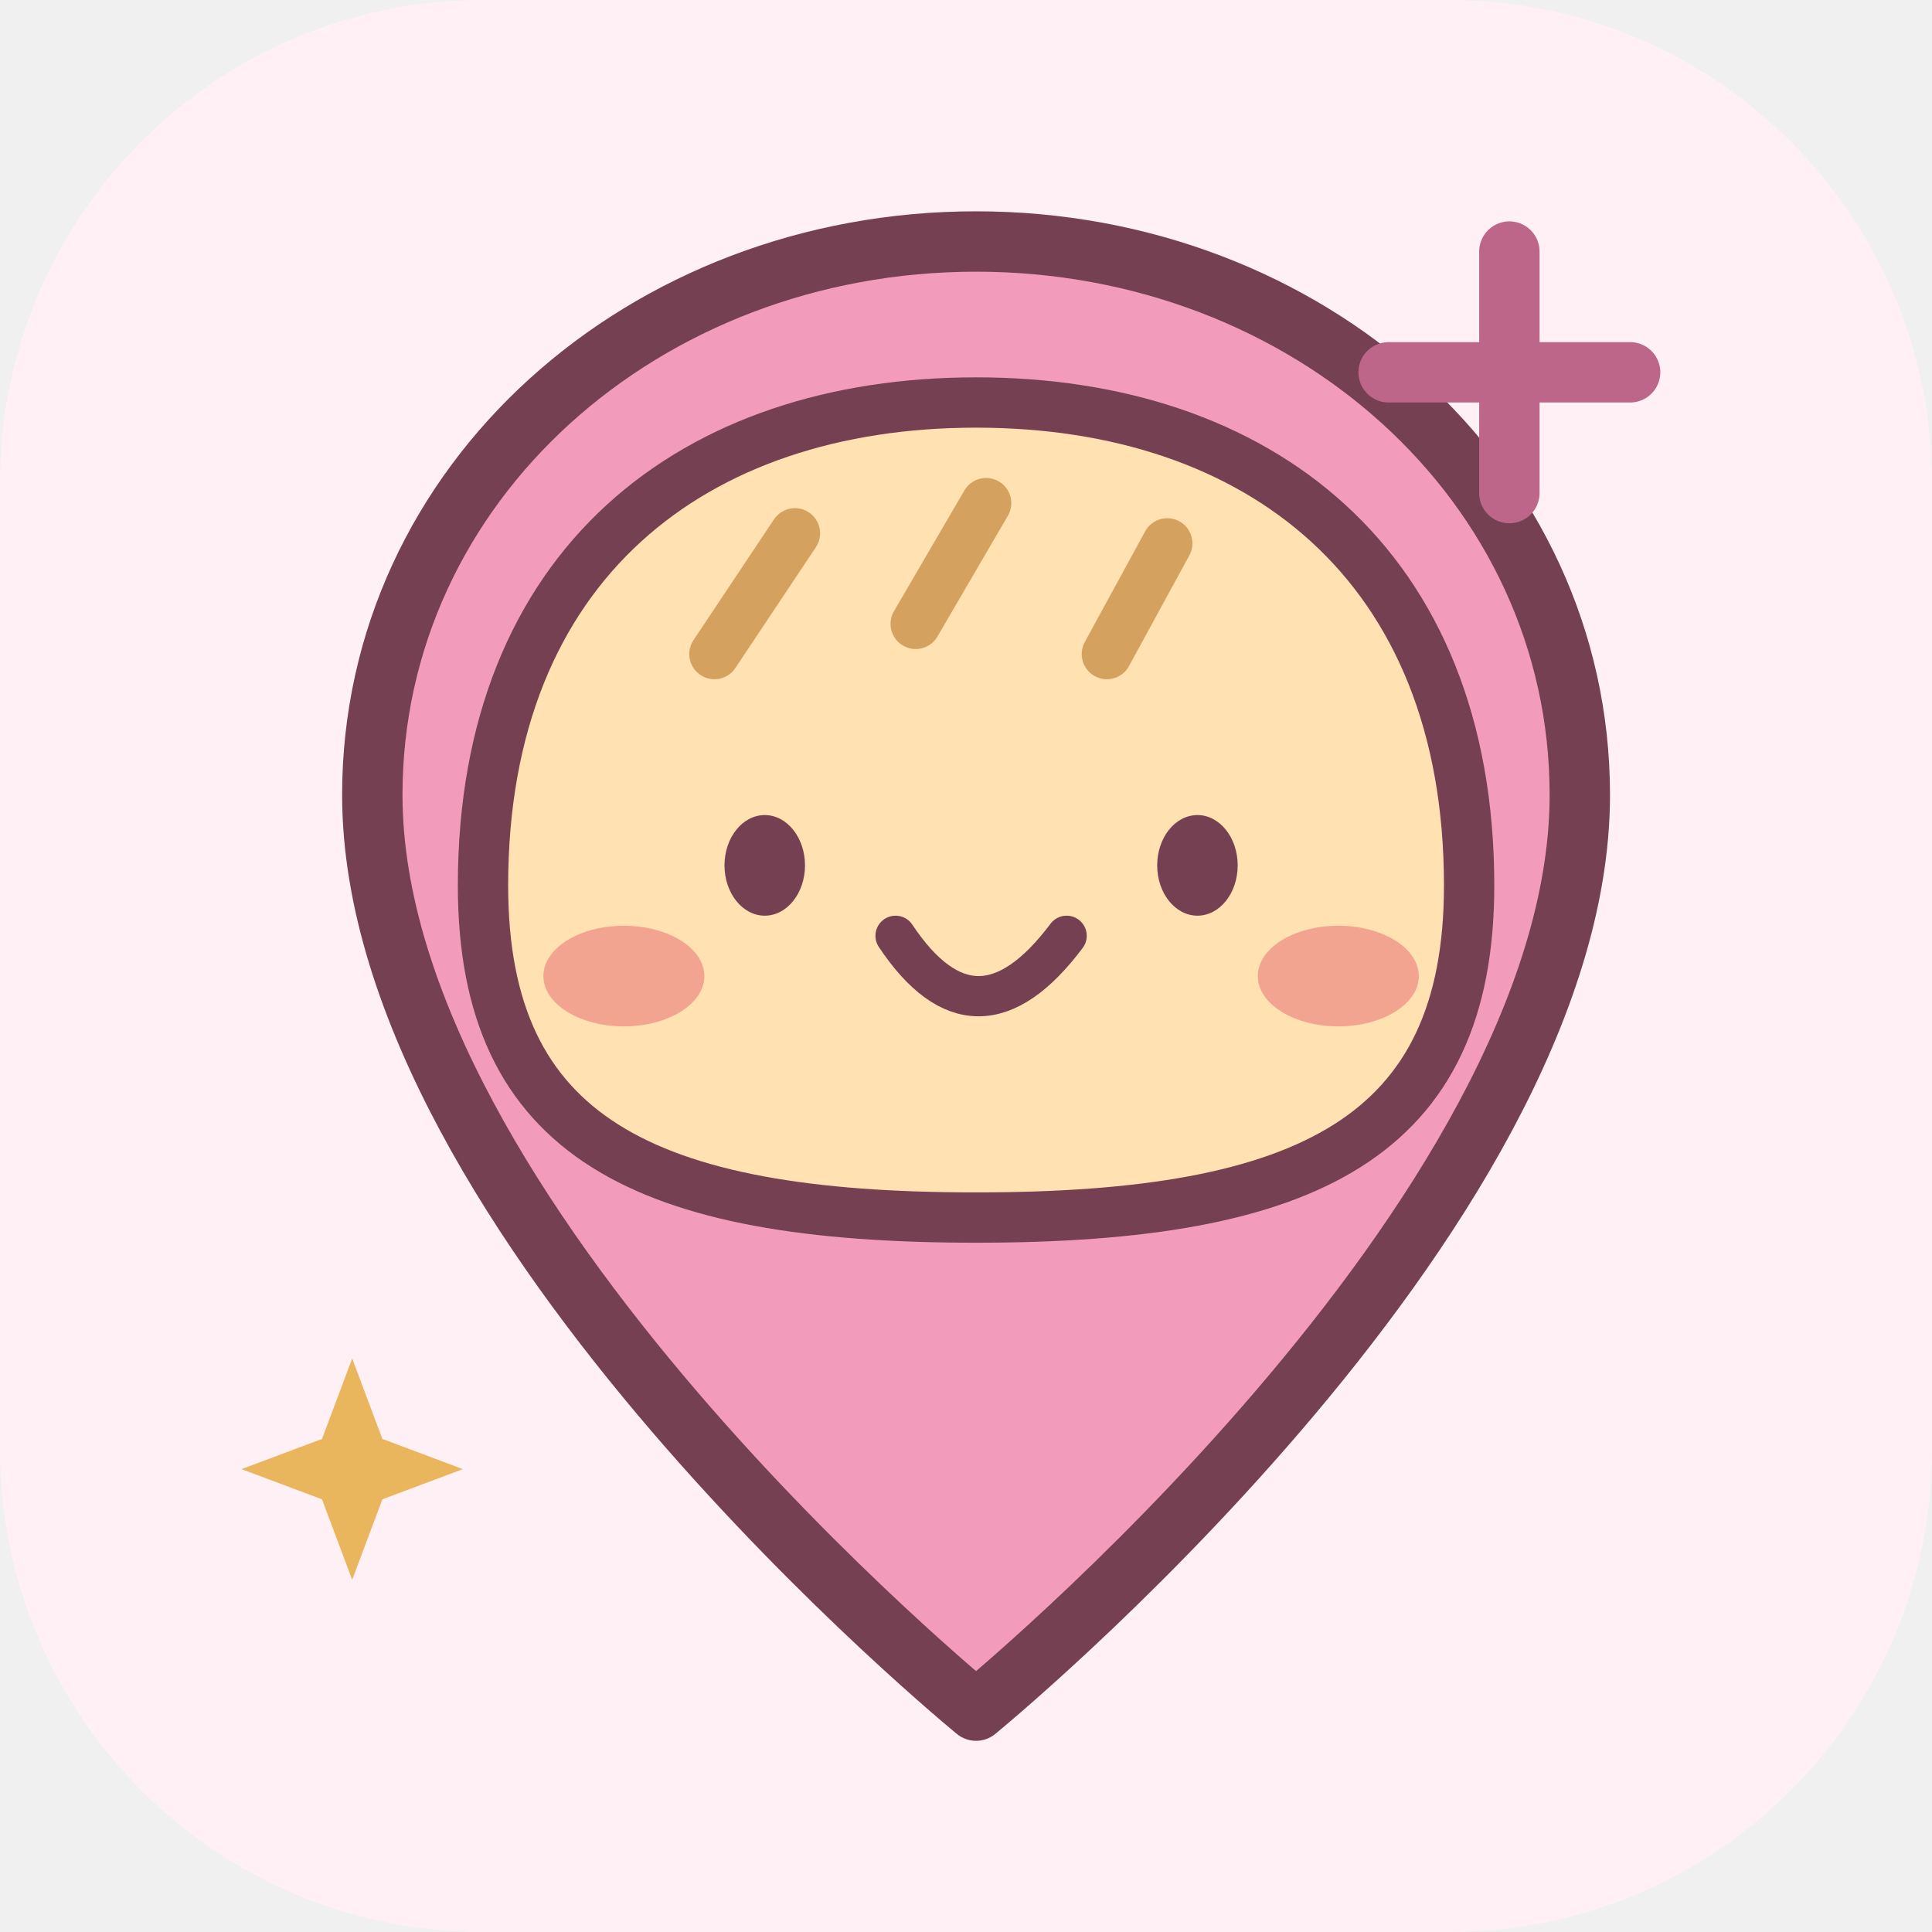
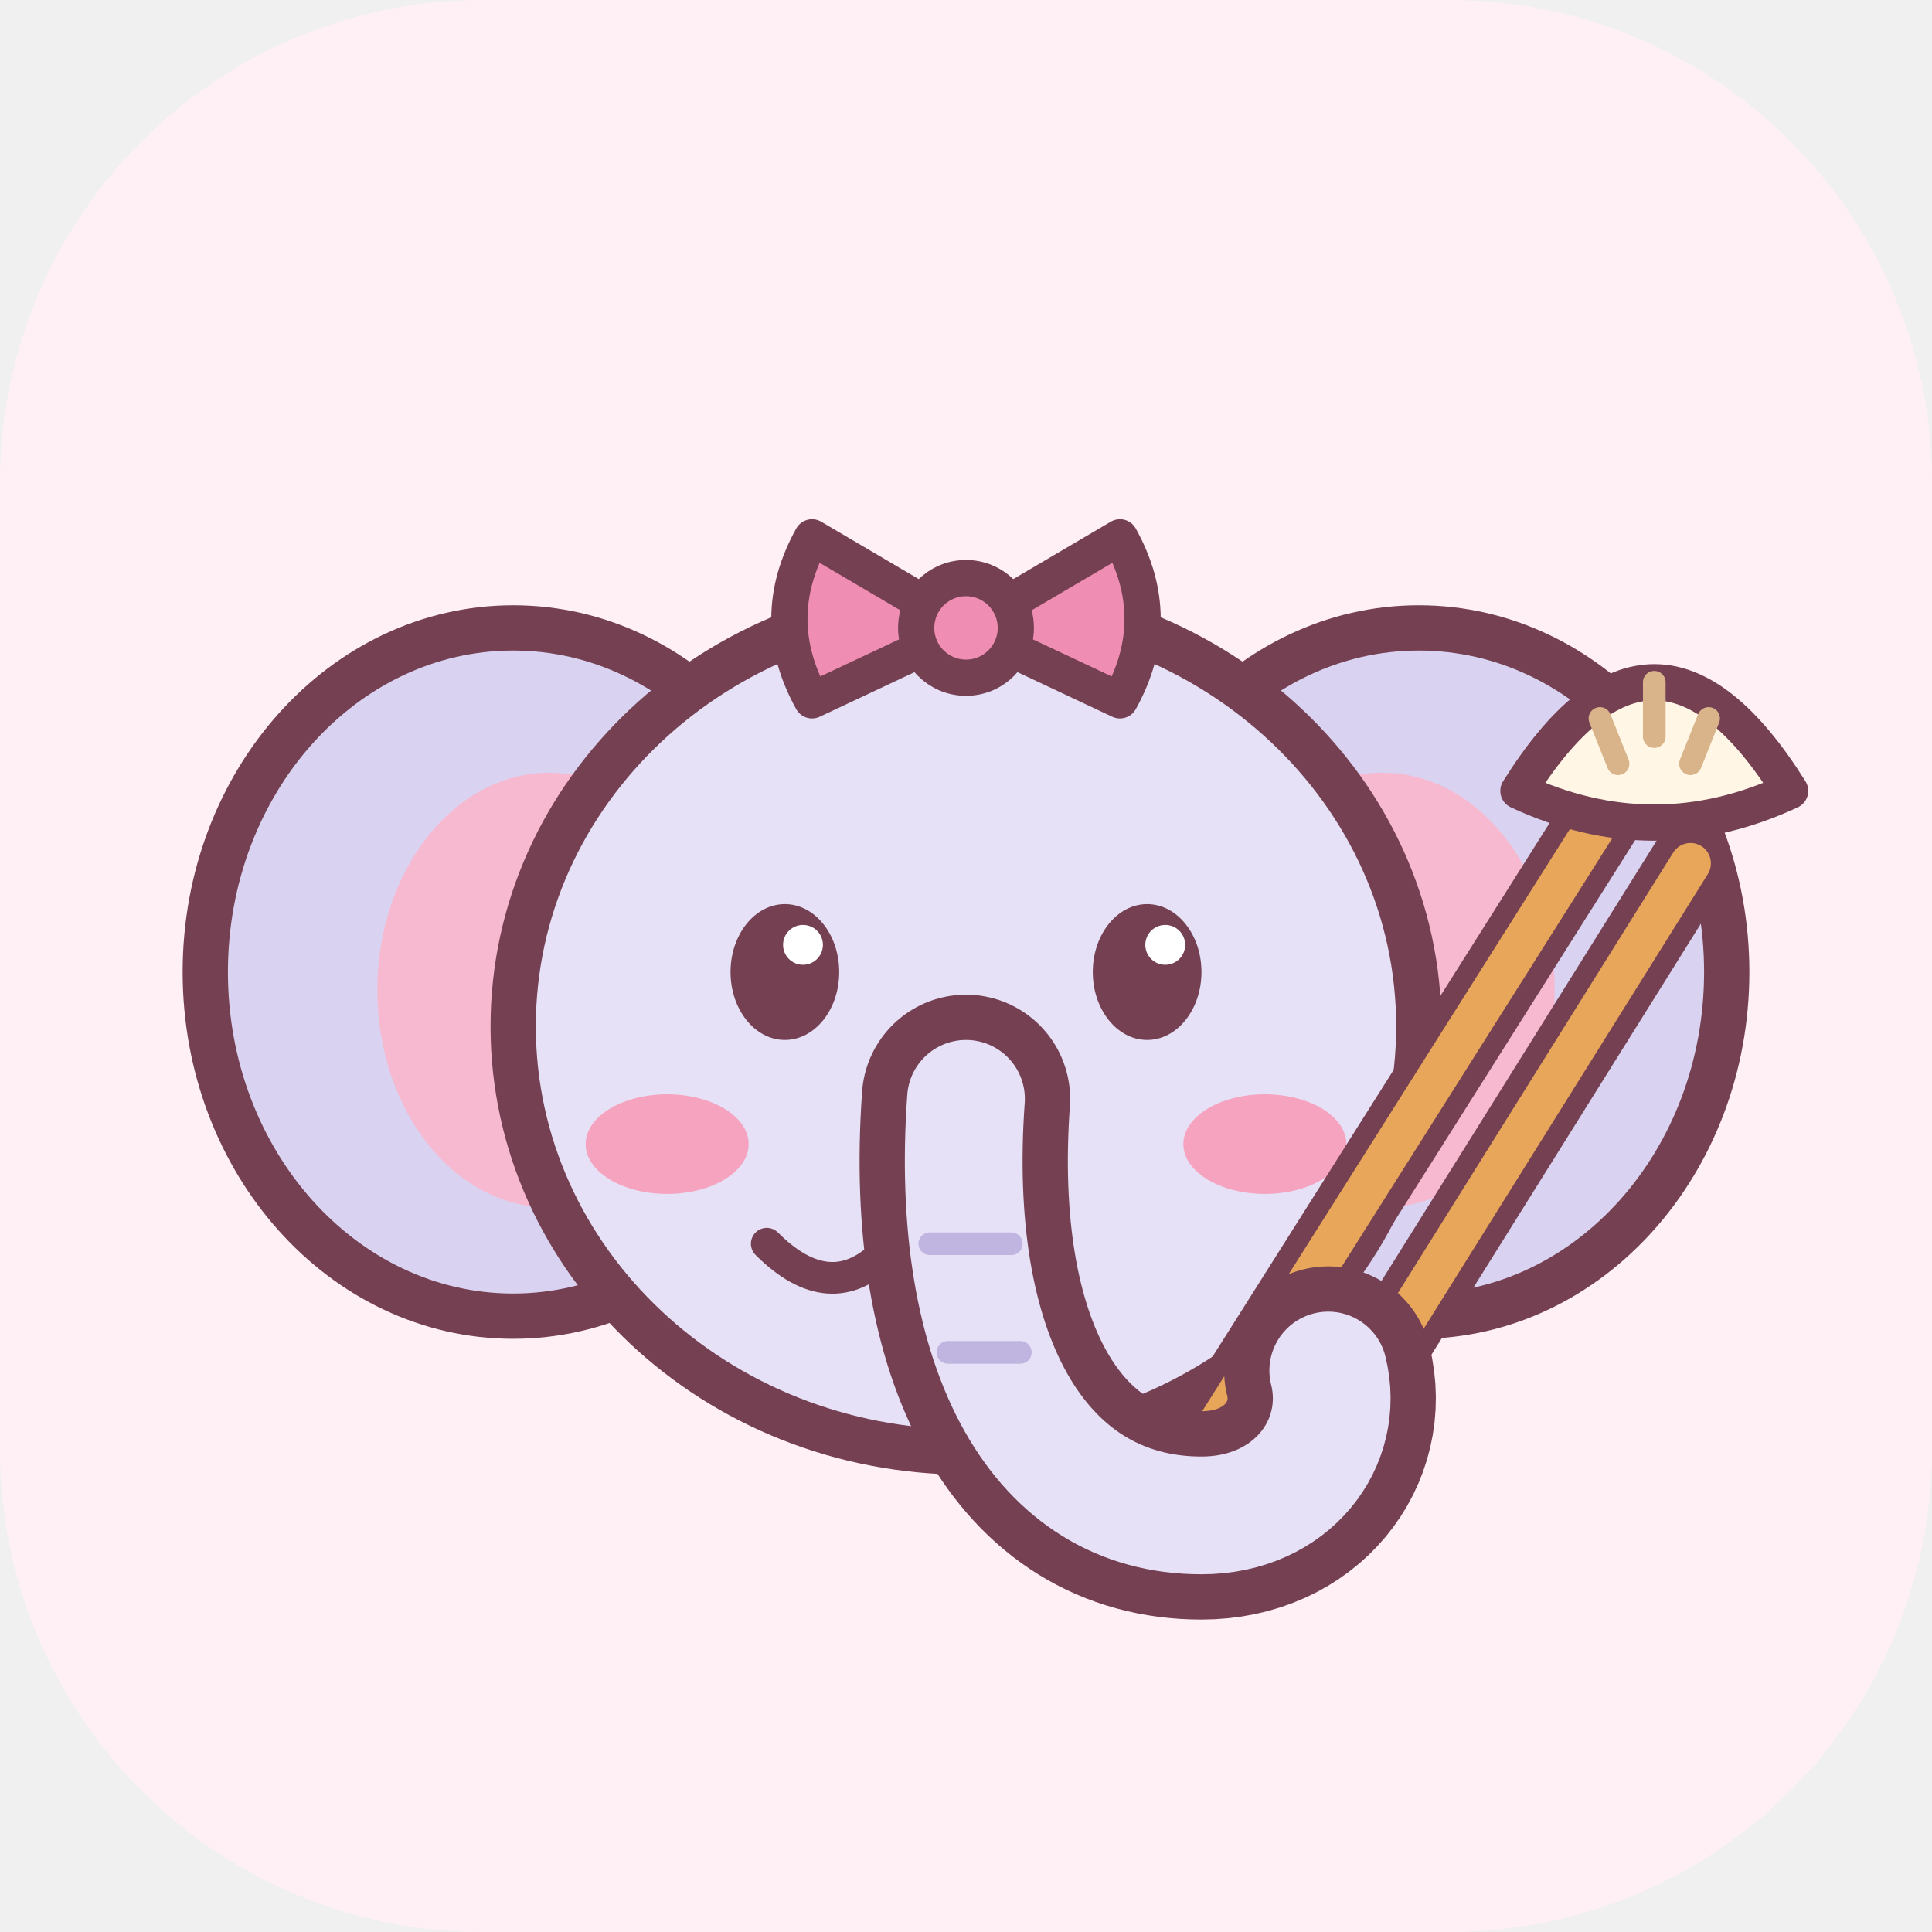
<svg xmlns="http://www.w3.org/2000/svg" viewBox="0 0 192 192">
  <rect width="192" height="192" rx="48" fill="#fff0f5" />
-   <path d="M97 24c-33 0-60 24-60 55 0 42 60 91 60 91s60-49 60-91c0-31-27-55-60-55Z" fill="#f29bbb" stroke="#754052" stroke-width="6" stroke-linejoin="round" />
-   <path d="M48 88c0-32 21-48 49-48s49 16 49 48c0 25-16 33-49 33S48 113 48 88Z" fill="#ffe1b2" stroke="#754052" stroke-width="5" />
-   <path d="m79 53-8 12m27-15-7 12m25-8-6 11" stroke="#d5a15e" stroke-width="5" stroke-linecap="round" />
-   <ellipse cx="76" cy="86" rx="4" ry="5" fill="#754052" />
-   <ellipse cx="119" cy="86" rx="4" ry="5" fill="#754052" />
-   <path d="M89 93q8 12 17 0" stroke="#754052" stroke-width="4" stroke-linecap="round" fill="none" />
-   <ellipse cx="62" cy="97" rx="8" ry="5" fill="#f3a491" />
-   <ellipse cx="133" cy="97" rx="8" ry="5" fill="#f3a491" />
-   <path d="M150 25v24m-12-12h24" stroke="#bd6689" stroke-width="6" stroke-linecap="round" />
-   <path d="m35 135 3 8 8 3-8 3-3 8-3-8-8-3 8-3Z" fill="#e9b65d" />
+   <g transform="translate(9.6 12) scale(.9)">
+     <ellipse cx="46" cy="94" rx="34" ry="38" fill="#d9d2f0" stroke="#754052" stroke-width="5" />
+     <ellipse cx="50" cy="96" rx="19" ry="24" fill="#f7b9cf" />
+     <ellipse cx="146" cy="94" rx="34" ry="38" fill="#d9d2f0" stroke="#754052" stroke-width="5" />
+     <ellipse cx="142" cy="96" rx="19" ry="24" fill="#f7b9cf" />
+     <ellipse cx="96" cy="100" rx="50" ry="47" fill="#e6e1f7" stroke="#754052" stroke-width="5" />
+     <path d="M96 56 l-17 -10 q-5 9 0 18 Z M96 56 l17 -10 q5 9 0 18 Z" fill="#f08db2" stroke="#754052" stroke-width="4" stroke-linejoin="round" />
+     <circle cx="96" cy="56" r="5.5" fill="#f08db2" stroke="#754052" stroke-width="4" />
+     <ellipse cx="76" cy="94" rx="6" ry="7.5" fill="#754052" />
+     <ellipse cx="116" cy="94" rx="6" ry="7.5" fill="#754052" />
+     <circle cx="78" cy="91" r="2.2" fill="#fff" />
+     <circle cx="118" cy="91" r="2.2" fill="#fff" />
+     <ellipse cx="63" cy="113" rx="9" ry="5.5" fill="#f5a3bf" />
+     <ellipse cx="129" cy="113" rx="9" ry="5.5" fill="#f5a3bf" />
+     <path d="M74 124 q7 7 13 1" stroke="#754052" stroke-width="3.5" fill="none" stroke-linecap="round" />
+     <path d="M120 150 L168 74" stroke="#754052" stroke-width="9" stroke-linecap="round" />
+     <path d="M120 150 L168 74" stroke="#e7a65a" stroke-width="4.5" stroke-linecap="round" />
+     <path d="M131 154 L176 82" stroke="#754052" stroke-width="9" stroke-linecap="round" />
+     <path d="M131 154 L176 82" stroke="#e7a65a" stroke-width="4.5" stroke-linecap="round" />
+     <path d="M157 74 q15 -24 30 0 q-15 7 -30 0 Z" fill="#fff6e6" stroke="#754052" stroke-width="4" stroke-linejoin="round" />
+     <path d="M166 66 l2 5 M172 62 v6 M178 66 l-2 5" stroke="#d9b48a" stroke-width="2.5" stroke-linecap="round" />
+     <path d="M96 108 C94 136 104 154 122 154 C132 154 138 146 136 138" stroke="#754052" stroke-width="23" fill="none" stroke-linecap="round" />
+     <path d="M96 108 C94 136 104 154 122 154 C132 154 138 146 136 138" stroke="#e6e1f7" stroke-width="13" fill="none" stroke-linecap="round" />
+     <path d="M101 124 h-9 M102 136 h-8" stroke="#bfb5e0" stroke-width="2.5" stroke-linecap="round" />
+   </g>
</svg>
